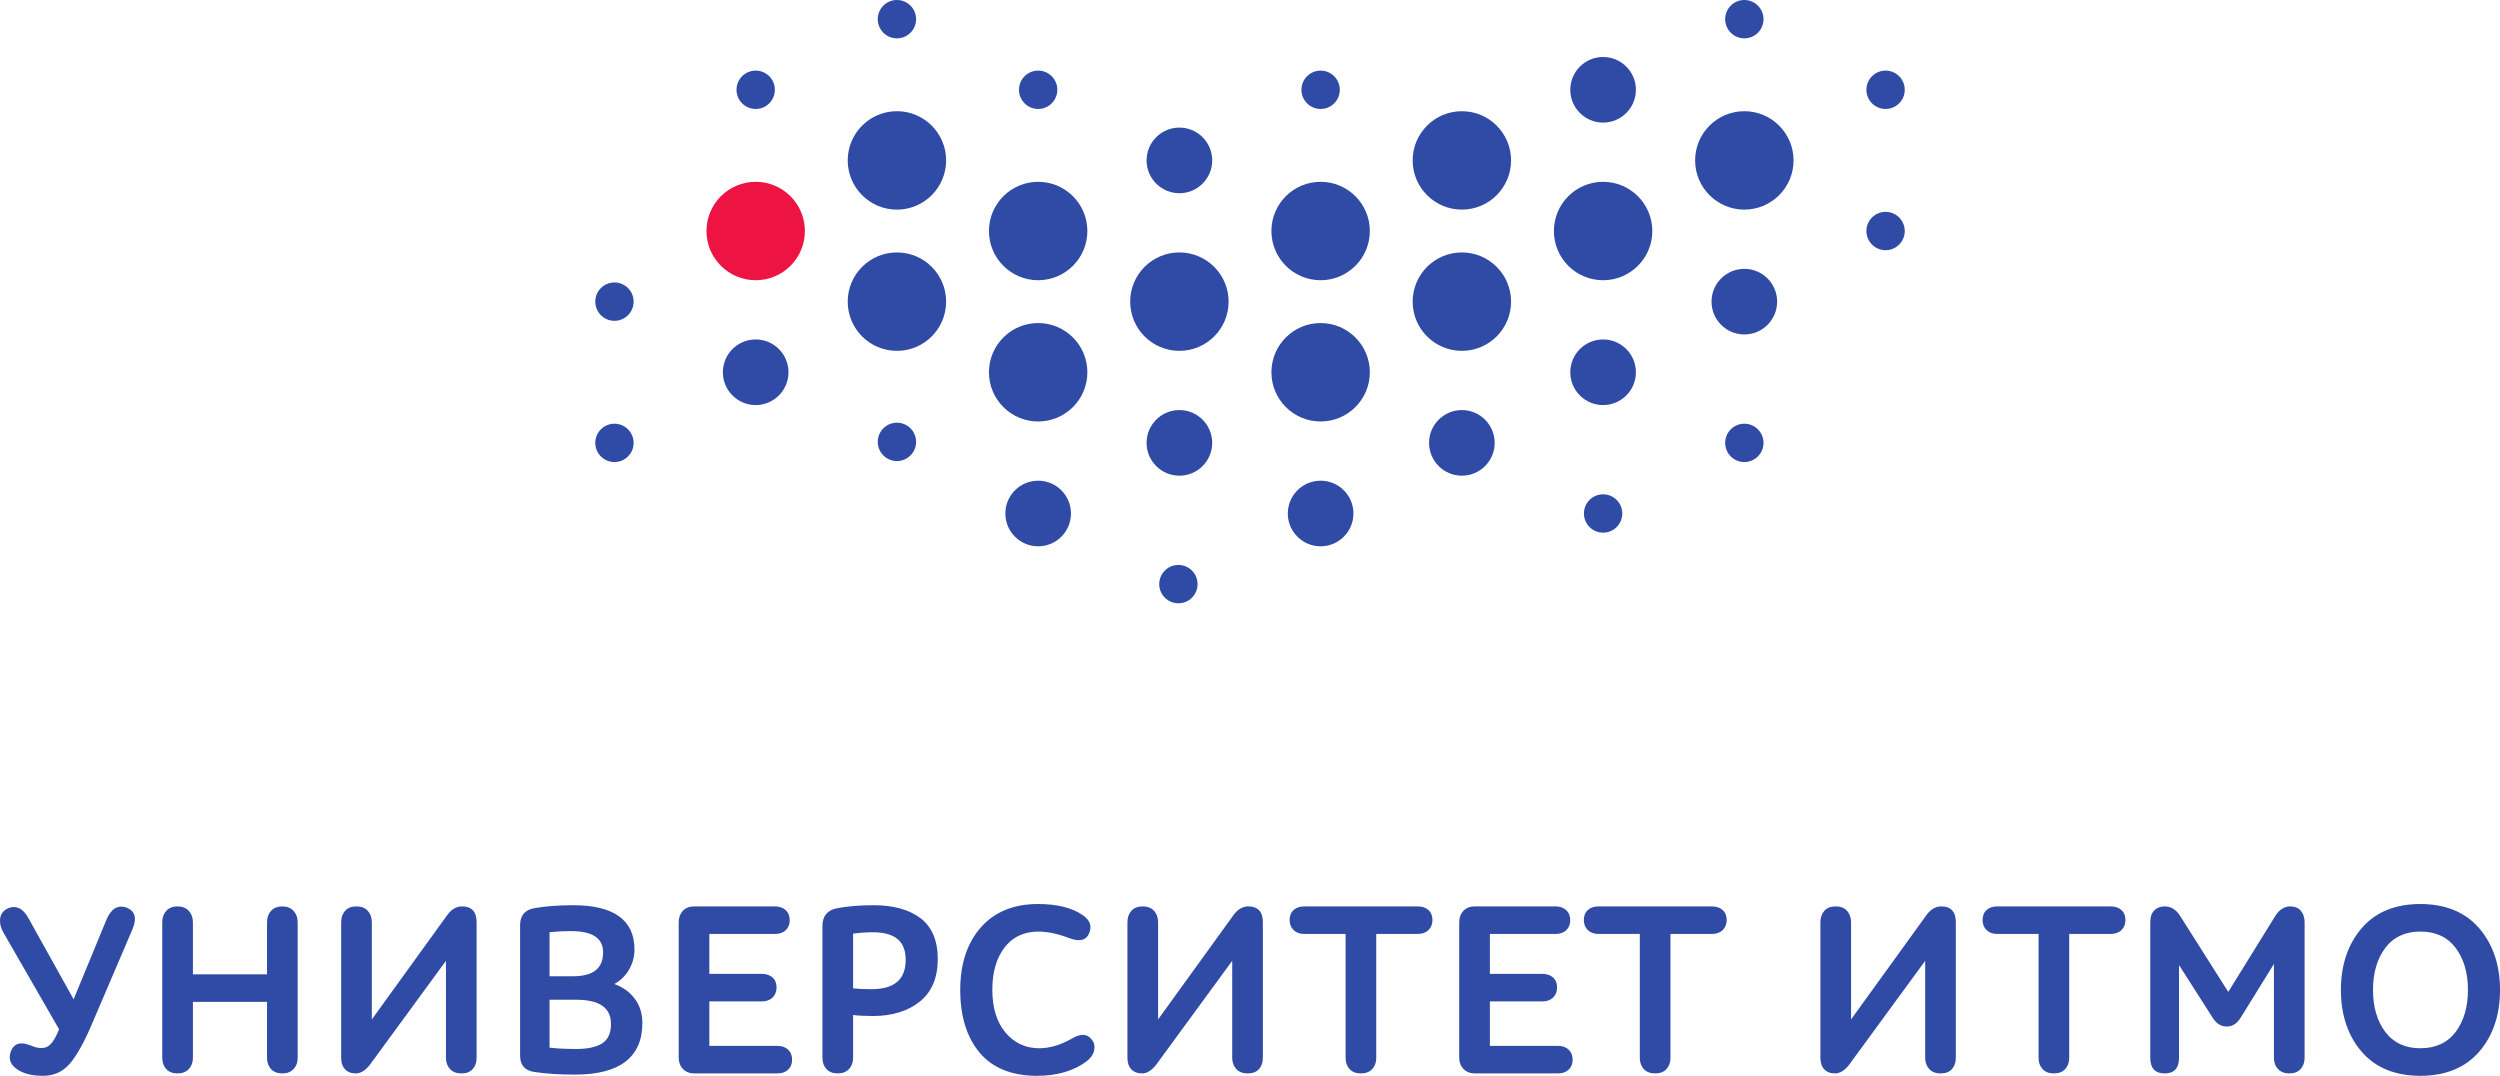
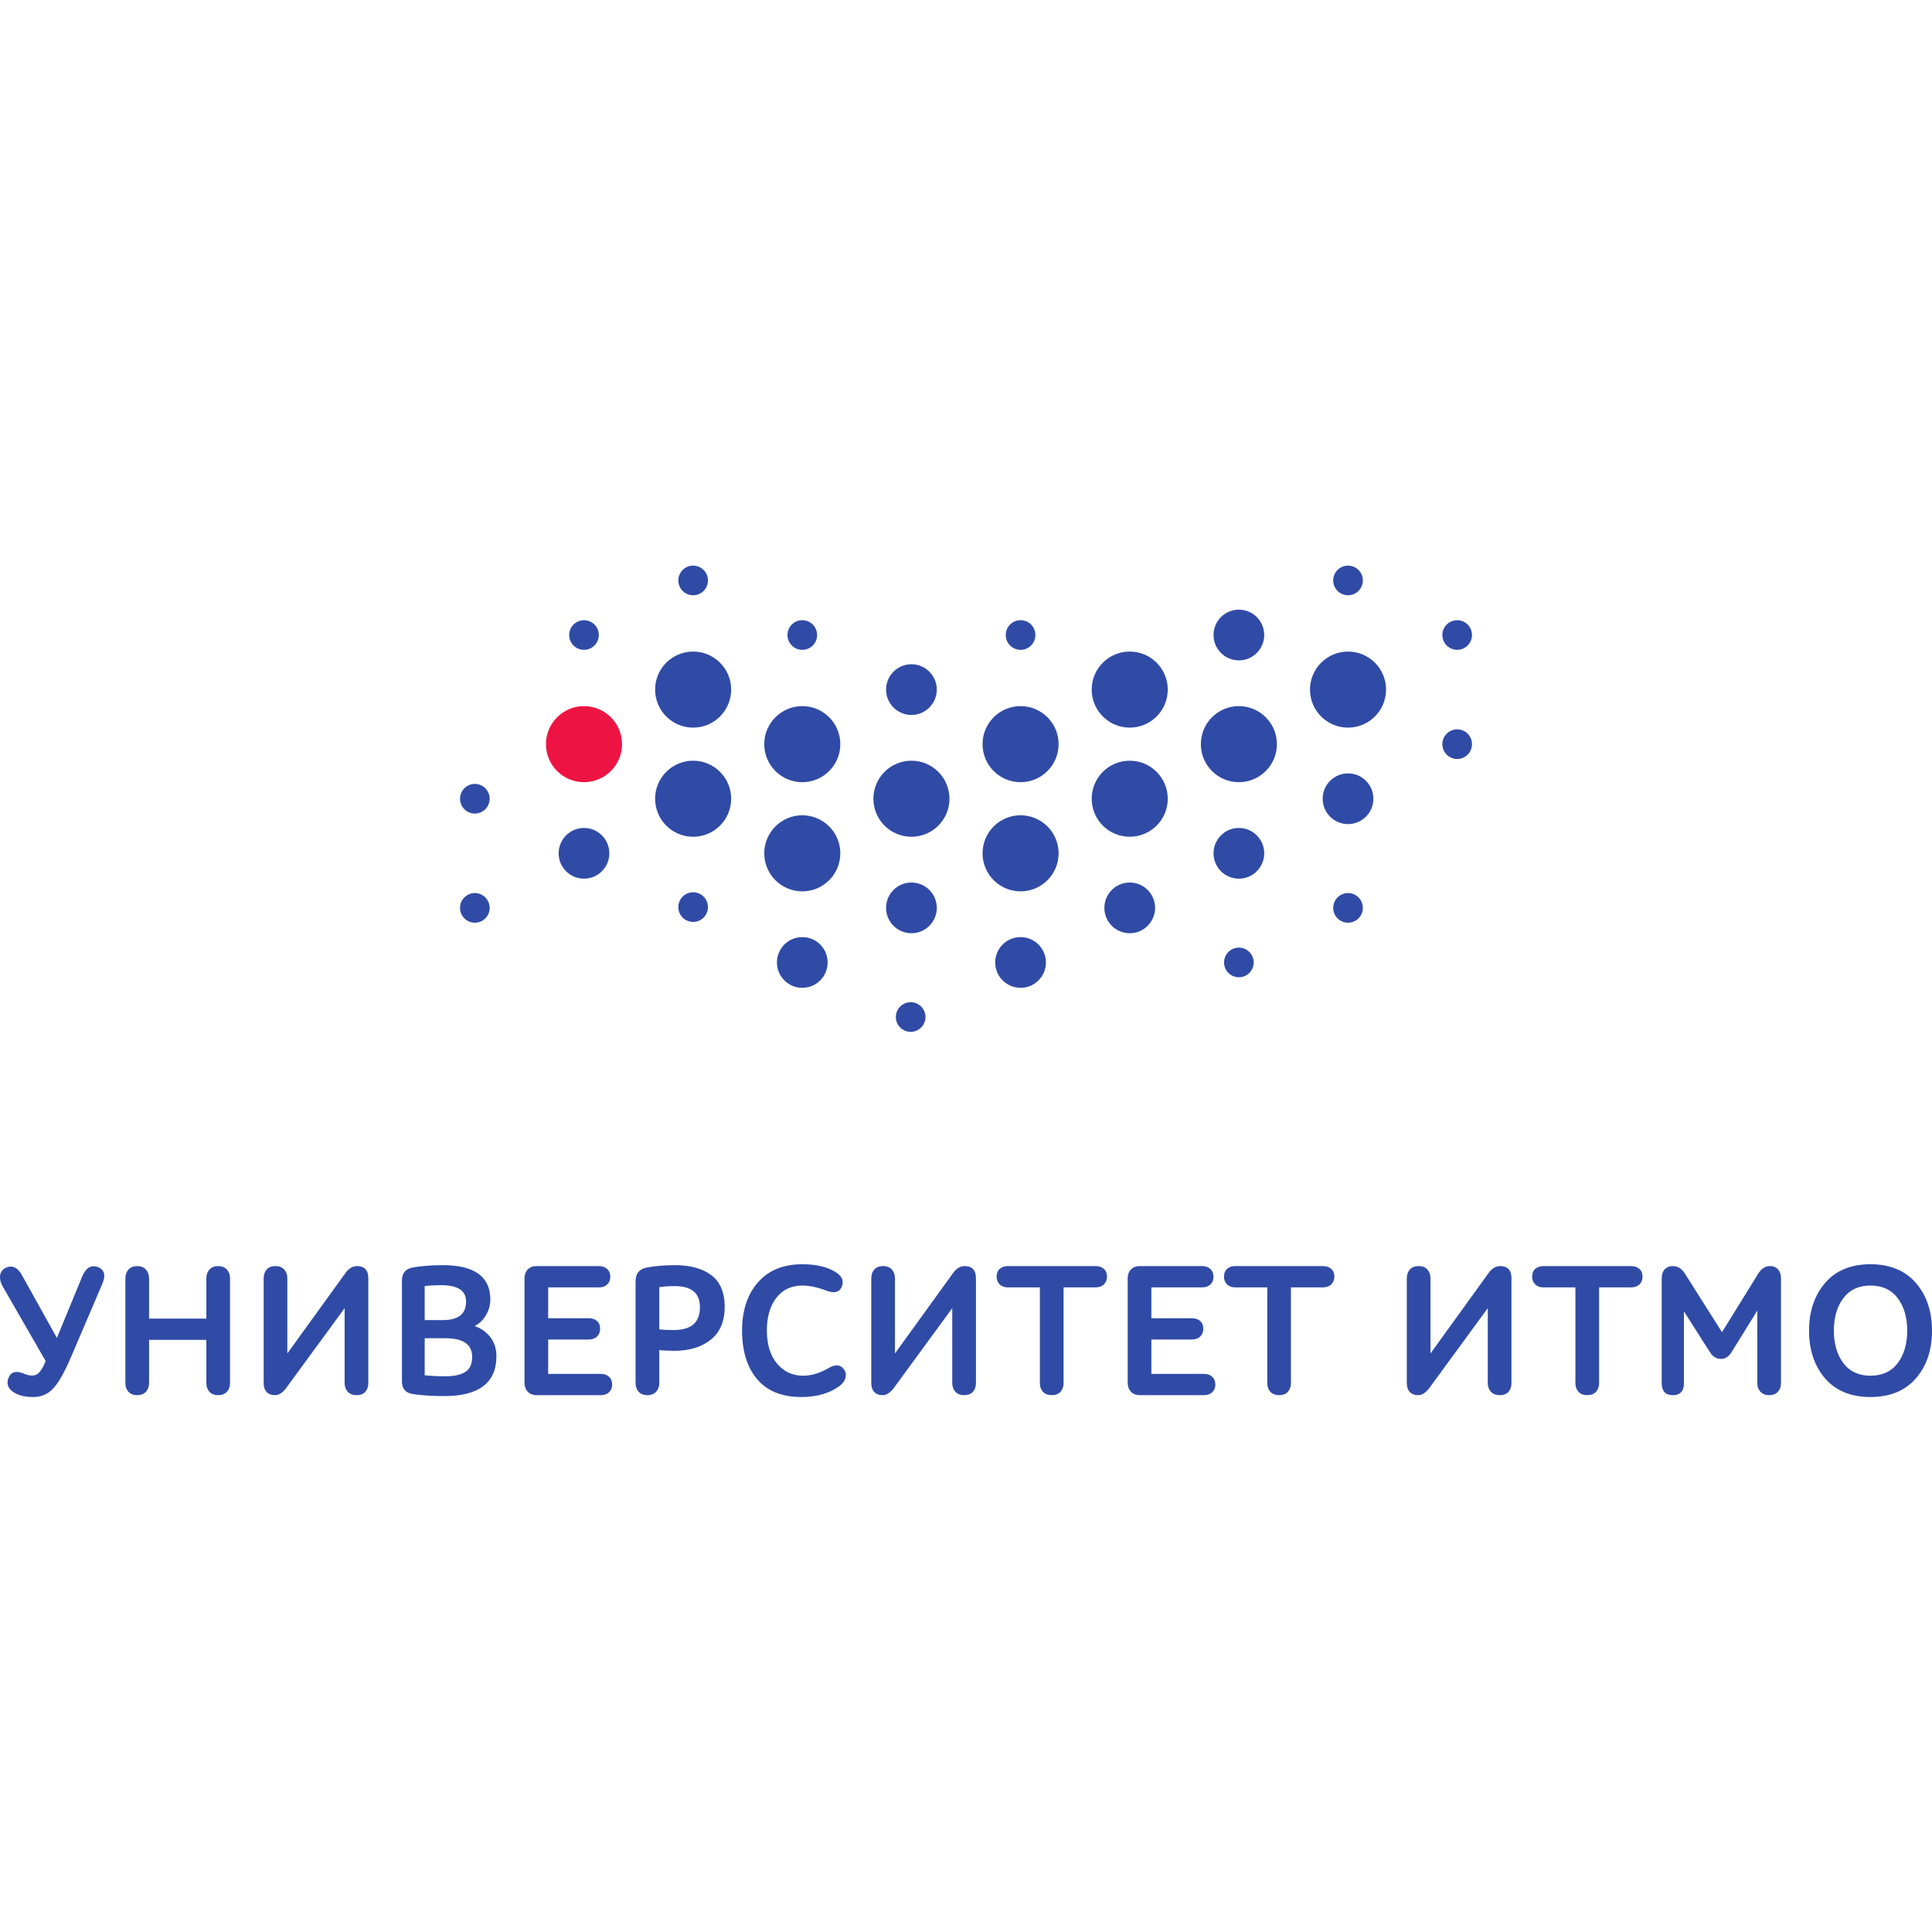
- <svg xmlns="http://www.w3.org/2000/svg" width="63.061mm" height="27.137mm" viewBox="0 0 63.061 27.137" version="1.1" id="svg8">
+ <svg xmlns="http://www.w3.org/2000/svg" width="63.061mm" height="63.061mm" viewBox="0 0 63.061 63.061" version="1.1" id="svg8">
  <defs id="defs2" />
-   <g id="layer1" transform="translate(-77.32633,-138.2889)">
+   <g id="layer1" transform="translate(-77.32633,-102.3642)">
    <g transform="matrix(0.3527778,0,0,-0.3527778,63.50907,197.2165)" id="g823">
      <g transform="scale(0.1)" id="g825">
-         <path id="path829" style="fill:#304ba6;fill-opacity:1;fill-rule:evenodd;stroke:none" d="m 955.457,1404.21 c 0,-12.95 -10.5,-23.45 -23.457,-23.45 -12.957,0 -23.457,10.5 -23.457,23.45 0,12.96 10.5,23.47 23.457,23.47 12.957,0 23.457,-10.51 23.457,-23.47 z M 2147.46,932.469 c -5.82,-7.699 -14.3,-11.606 -25.19,-11.606 -10.77,0 -19.19,3.907 -25.01,11.606 -5.87,7.765 -8.84,17.898 -8.84,30.109 0,12.211 2.97,22.344 8.84,30.113 5.82,7.699 14.24,11.609 25.01,11.609 10.89,0 19.37,-3.91 25.19,-11.609 5.86,-7.769 8.84,-17.894 8.84,-30.113 0,-12.219 -2.98,-22.348 -8.84,-30.109 z m 16.9,74.181 c -9.9,11.51 -24.05,17.35 -42.09,17.35 -18.03,0 -32.16,-5.84 -42,-17.36 -9.82,-11.468 -14.8,-26.3 -14.8,-44.062 0,-17.875 4.98,-32.73 14.8,-44.156 9.84,-11.453 23.97,-17.266 42,-17.266 18.03,0 32.19,5.813 42.09,17.266 9.88,11.426 14.88,26.281 14.88,44.156 0,17.766 -5,32.59 -14.88,44.072 z m -135.13,15.64 c -4.23,0 -7.82,-2.3 -10.68,-6.84 l -33.62,-54.29 -34.29,54.12 c -2.86,4.65 -6.64,7.01 -11.2,7.01 -3.04,0 -5.53,-0.96 -7.42,-2.86 -1.9,-1.89 -2.86,-4.8 -2.86,-8.62 v -96.806 c 0,-7.383 3.46,-11.133 10.28,-11.133 6.82,0 10.28,3.75 10.28,11.129 v 66.371 l 24.02,-37.656 c 2.64,-4.195 6.05,-6.32 10.17,-6.32 4,0 7.37,2.187 10,6.488 l 23.68,38.273 v -67.152 c 0,-3.242 0.98,-5.945 2.92,-8 1.95,-2.082 4.65,-3.133 8.03,-3.133 3.51,0 6.24,1.055 8.13,3.137 1.88,2.062 2.83,4.754 2.83,7.992 l 0.01,96.98 c 0,3.35 -0.89,6.09 -2.65,8.16 -1.78,2.08 -4.35,3.15 -7.63,3.15 z m -128.45,0 h -81.07 c -3.12,0 -5.67,-0.87 -7.57,-2.58 -1.91,-1.72 -2.88,-4.15 -2.88,-7.19 0,-2.92 0.97,-5.34 2.87,-7.17 1.89,-1.83 4.44,-2.76 7.58,-2.76 h 29.58 v -88.586 c 0,-3.242 0.95,-5.938 2.83,-7.996 1.9,-2.082 4.63,-3.137 8.12,-3.137 3.5,0 6.24,1.055 8.13,3.137 1.88,2.062 2.84,4.754 2.84,7.992 v 88.59 h 29.57 c 3.26,0 5.86,0.93 7.76,2.76 1.9,1.84 2.86,4.25 2.86,7.17 0,3.04 -0.97,5.47 -2.88,7.19 -1.89,1.71 -4.5,2.58 -7.74,2.58 z M 1790.13,914.004 v 96.976 c 0,7.5 -3.51,11.31 -10.44,11.31 -3.98,0 -7.51,-2.06 -10.49,-6.11 l -53.98,-74.703 v 69.503 c 0,3.24 -0.95,5.96 -2.83,8.08 -1.89,2.14 -4.63,3.23 -8.13,3.23 -3.62,0 -6.39,-1.09 -8.22,-3.24 -1.82,-2.12 -2.74,-4.84 -2.74,-8.07 v -96.976 c 0,-3.477 0.93,-6.223 2.75,-8.168 1.84,-1.965 4.43,-2.965 7.7,-2.965 3.52,0 6.93,2.109 10.14,6.274 l 54.32,74.218 v -69.359 c 0,-3.133 0.95,-5.789 2.83,-7.906 1.89,-2.141 4.69,-3.227 8.3,-3.227 3.51,0 6.21,1.055 8.06,3.145 1.81,2.058 2.73,4.746 2.73,7.988 z m -163.84,98.516 c 0,3.04 -0.97,5.47 -2.89,7.19 -1.89,1.71 -4.49,2.58 -7.73,2.58 h -81.08 c -3.12,0 -5.67,-0.87 -7.56,-2.58 -1.91,-1.72 -2.89,-4.15 -2.89,-7.19 0,-2.92 0.97,-5.34 2.87,-7.17 1.89,-1.83 4.45,-2.76 7.58,-2.76 h 29.58 v -88.586 c 0,-3.242 0.96,-5.938 2.83,-7.996 1.9,-2.082 4.63,-3.137 8.13,-3.137 3.5,0 6.23,1.055 8.13,3.137 1.88,2.062 2.83,4.754 2.83,7.992 v 88.59 h 29.58 c 3.25,0 5.86,0.93 7.75,2.76 1.9,1.84 2.87,4.25 2.87,7.17 z m -120.6,-89.954 h -48.73 v 31.786 h 37.44 c 3.25,0 5.86,0.933 7.75,2.765 1.9,1.836 2.87,4.25 2.87,7.176 0,3.047 -0.97,5.461 -2.88,7.184 -1.9,1.711 -4.5,2.574 -7.74,2.574 h -37.44 v 28.539 h 47.02 c 3.14,0 5.68,0.89 7.57,2.66 1.91,1.79 2.87,4.17 2.87,7.1 0,3.04 -0.96,5.48 -2.87,7.26 -1.89,1.78 -4.44,2.68 -7.57,2.68 h -57.81 c -3.49,0 -6.26,-1.09 -8.21,-3.22 -1.94,-2.12 -2.92,-4.84 -2.92,-8.09 v -96.804 c 0,-3.25 1.01,-5.977 3.01,-8.09 2.01,-2.129 4.79,-3.215 8.29,-3.215 h 59.35 c 3.13,0 5.68,0.899 7.58,2.672 1.9,1.781 2.87,4.168 2.87,7.094 0,3.039 -0.97,5.476 -2.87,7.265 -1.9,1.77 -4.45,2.664 -7.58,2.664 z m -89.78,89.954 c 0,3.04 -0.97,5.47 -2.88,7.19 -1.9,1.71 -4.5,2.58 -7.74,2.58 h -81.07 c -3.12,0 -5.67,-0.87 -7.57,-2.58 -1.91,-1.72 -2.88,-4.15 -2.88,-7.19 0,-2.92 0.96,-5.34 2.86,-7.17 1.9,-1.83 4.45,-2.76 7.59,-2.76 h 29.58 v -88.586 c 0,-3.242 0.95,-5.938 2.83,-7.996 1.89,-2.082 4.63,-3.137 8.12,-3.137 3.5,0 6.23,1.055 8.13,3.137 1.89,2.062 2.84,4.754 2.84,7.992 v 88.59 h 29.57 c 3.26,0 5.87,0.93 7.76,2.76 1.9,1.84 2.86,4.25 2.86,7.17 z m -131.71,9.77 c -3.98,0 -7.51,-2.06 -10.48,-6.11 l -53.99,-74.703 v 69.503 c 0,3.24 -0.95,5.96 -2.82,8.08 -1.91,2.14 -4.64,3.23 -8.14,3.23 -3.61,0 -6.38,-1.09 -8.23,-3.24 -1.81,-2.11 -2.73,-4.83 -2.73,-8.07 v -96.976 c 0,-3.477 0.92,-6.227 2.76,-8.168 1.83,-1.965 4.43,-2.965 7.69,-2.965 3.53,0 6.92,2.109 10.14,6.274 l 54.33,74.218 v -69.359 c 0,-3.133 0.95,-5.789 2.82,-7.906 1.9,-2.141 4.69,-3.227 8.31,-3.227 3.5,0 6.21,1.055 8.05,3.145 1.82,2.058 2.74,4.746 2.74,7.984 v 96.98 c 0,7.5 -3.52,11.31 -10.45,11.31 z m -125.56,-94.165 c -8.17,-4.824 -16.22,-7.262 -23.93,-7.262 -9.66,0 -17.74,3.739 -24.01,11.125 -6.31,7.422 -9.5,17.766 -9.5,30.762 0,12.547 2.98,22.734 8.84,30.27 9.51,12.24 25.19,14.64 46.32,6.535 7.11,-2.653 11.79,-1.559 13.87,3.095 2.45,5.24 0.99,9.73 -4.33,13.35 -7.61,5.31 -18.39,8 -32.04,8 -17.35,0 -31.11,-5.64 -40.9,-16.75 -9.75,-11.078 -14.71,-26.105 -14.71,-44.672 0,-18.785 4.67,-33.863 13.85,-44.832 9.22,-11.008 23.04,-16.59 41.08,-16.59 14.22,0 26.1,3.449 35.31,10.239 2.97,2.261 4.81,4.871 5.47,7.757 0.67,2.938 0.2,5.489 -1.39,7.563 -3.03,4.387 -7.76,4.914 -13.93,1.41 z m -156.98,74.715 c 4.75,0.62 9.53,0.95 14.18,0.95 15.76,0 23.41,-6.435 23.41,-19.661 0,-14.145 -8.05,-21.024 -24.61,-21.024 -5.42,0.004 -9.78,0.204 -12.98,0.598 z m 60.54,-18.195 c 0,13.164 -4.15,22.995 -12.33,29.205 -8.12,6.17 -19.4,9.29 -33.52,9.29 -10.04,0 -18.944,-0.75 -26.471,-2.24 -6.734,-1.32 -10.145,-5.58 -10.145,-12.65 l 0.004,-94.246 c 0,-3.242 0.95,-5.938 2.828,-7.996 1.903,-2.082 4.633,-3.137 8.125,-3.137 3.383,0 6.086,1.051 8.039,3.133 1.94,2.055 2.93,4.75 2.93,7.996 v 30.66 c 3.41,-0.492 8.17,-0.746 14.18,-0.746 13.67,0.004 24.92,3.453 33.45,10.25 8.57,6.836 12.91,17.09 12.91,30.481 z M 955.176,905.543 c 1.902,1.781 2.871,4.168 2.871,7.094 0,3.039 -0.969,5.476 -2.875,7.265 -1.891,1.77 -4.438,2.664 -7.57,2.664 h -48.735 v 31.786 h 37.442 c 3.257,0 5.863,0.933 7.757,2.765 1.899,1.836 2.86,4.25 2.86,7.176 0,3.047 -0.965,5.461 -2.879,7.184 -1.891,1.711 -4.492,2.574 -7.738,2.574 h -37.442 v 28.539 h 47.024 c 3.129,0 5.683,0.89 7.57,2.66 1.906,1.79 2.875,4.17 2.875,7.1 0,3.04 -0.969,5.48 -2.875,7.26 -1.887,1.78 -4.441,2.68 -7.574,2.68 h -57.813 c -3.492,0 -6.254,-1.09 -8.211,-3.22 -1.933,-2.12 -2.914,-4.84 -2.914,-8.09 v -96.804 c 0,-3.25 1.008,-5.977 3.012,-8.09 2.008,-2.129 4.797,-3.215 8.289,-3.215 h 59.352 c 3.132,0 5.679,0.899 7.574,2.672 z m -132.738,18.961 c -4.133,-2.754 -10.422,-4.156 -18.68,-4.156 -7.406,0 -13.844,0.32 -19.145,0.945 v 34.258 h 18.977 c 16.793,0 24.949,-5.699 24.949,-17.43 0.004,-6.332 -2.047,-10.918 -6.101,-13.617 z m -21.079,47.836 h -16.746 v 31.52 c 5.2,0.52 10.258,0.78 15.035,0.78 15.645,0 23.247,-4.976 23.247,-15.21 0.003,-11.496 -7.04,-17.09 -21.536,-17.09 z m 29.547,-5.531 c 4.18,2.218 7.586,5.441 10.133,9.601 2.852,4.656 4.297,9.727 4.297,15.07 0,21.01 -14.742,31.66 -43.801,31.66 -10.25,0 -19.551,-0.69 -27.66,-2.07 -6.852,-1.19 -10.324,-5.28 -10.324,-12.14 v -93.387 c 0,-6.758 3.426,-10.676 10.168,-11.637 8.086,-1.25 17.902,-1.883 29.179,-1.883 31.907,0 48.082,12.434 48.082,36.954 0,6.855 -1.953,12.836 -5.796,17.785 -3.512,4.535 -8.313,7.902 -14.278,10.047 z m -184.84,-63.938 c 3.52,0 6.926,2.109 10.141,6.274 l 54.324,74.218 v -69.359 c 0,-3.133 0.946,-5.789 2.824,-7.906 1.891,-2.141 4.692,-3.227 8.305,-3.227 3.504,0 6.211,1.055 8.051,3.145 1.82,2.058 2.738,4.746 2.738,7.984 v 96.98 c 0,7.5 -3.515,11.31 -10.445,11.31 -3.981,0 -7.508,-2.06 -10.488,-6.11 l -53.981,-74.703 v 69.503 c 0,3.24 -0.945,5.96 -2.824,8.08 -1.898,2.14 -4.633,3.23 -8.137,3.23 -3.617,0 -6.383,-1.09 -8.226,-3.24 -1.809,-2.11 -2.735,-4.83 -2.735,-8.07 v -96.976 c 0,-3.477 0.93,-6.227 2.754,-8.168 1.844,-1.965 4.434,-2.965 7.699,-2.965 z m -127.421,0 c 3.375,0 6.082,1.051 8.031,3.133 1.937,2.055 2.929,4.75 2.929,7.996 v 40.012 h 52.993 v -40.008 c 0,-3.242 0.953,-5.938 2.832,-7.996 1.894,-2.082 4.633,-3.137 8.125,-3.137 3.386,0 6.086,1.051 8.039,3.133 1.941,2.055 2.922,4.75 2.922,7.996 v 96.98 c 0,3.24 -0.981,5.96 -2.914,8.09 -1.957,2.13 -4.664,3.22 -8.047,3.22 -3.496,0 -6.231,-1.09 -8.133,-3.23 -1.871,-2.11 -2.824,-4.84 -2.824,-8.08 v -37.265 h -52.993 v 37.265 c 0,3.25 -0.984,5.97 -2.925,8.09 -1.953,2.13 -4.653,3.22 -8.035,3.22 -3.497,0 -6.235,-1.09 -8.141,-3.23 -1.875,-2.12 -2.824,-4.84 -2.824,-8.08 v -96.976 c 0,-3.242 0.949,-5.938 2.84,-7.996 1.89,-2.082 4.625,-3.137 8.125,-3.137 z M 486.449,1006.1 c 1.828,4.4 2.176,8 1.031,10.69 -0.882,2.05 -2.632,3.6 -5.199,4.6 -6.269,2.29 -11.246,-0.7 -14.57,-8.78 l -23.398,-56.755 -32.282,57.965 c -1.906,3.59 -4.203,6.02 -6.828,7.22 -2.668,1.21 -5.613,1.03 -8.75,-0.6 -2.918,-1.63 -4.512,-4.14 -4.746,-7.46 -0.23,-3.23 0.625,-6.46 2.523,-9.59 l 39.665,-68.921 c -1.75,-4.535 -3.625,-7.953 -5.567,-10.168 -1.933,-2.199 -4.168,-3.27 -6.832,-3.27 -1.203,0 -2.332,0.11 -3.363,0.328 -1.043,0.215 -2.266,0.61 -3.645,1.161 -1.472,0.593 -2.492,0.941 -3.035,1.046 -5.969,1.946 -10.039,0.262 -11.996,-4.863 -2.184,-5.832 -0.059,-10.551 6.305,-14.031 4.187,-2.328 9.832,-3.516 16.754,-3.516 7.711,0 14.132,2.938 19.093,8.711 4.871,5.684 10.063,14.922 15.418,27.465 z m 1267.161,600.09 c 0,-7.57 -6.14,-13.72 -13.71,-13.72 -7.58,0 -13.71,6.15 -13.71,13.72 0,7.58 6.13,13.71 13.71,13.71 7.57,0.01 13.71,-6.13 13.71,-13.71 z m -100.98,50.49 c 0,-7.57 -6.14,-13.71 -13.71,-13.71 -7.59,0 -13.72,6.14 -13.72,13.71 0,7.57 6.13,13.71 13.72,13.71 7.57,0 13.71,-6.14 13.71,-13.71 z m -302.97,-50.49 c 0,-7.57 -6.14,-13.72 -13.71,-13.72 -7.58,0 -13.72,6.15 -13.72,13.72 0,7.58 6.14,13.71 13.72,13.71 7.57,0.01 13.71,-6.13 13.71,-13.71 z m 312.7,-151.48 c 0,-12.96 -10.49,-23.46 -23.45,-23.46 -12.95,0 -23.46,10.5 -23.46,23.46 0.01,12.95 10.51,23.45 23.46,23.45 12.96,0 23.45,-10.5 23.45,-23.45 z m -9.73,-100.98 c 0,-7.58 -6.14,-13.72 -13.72,-13.72 -7.58,0 -13.71,6.14 -13.71,13.71 0,7.57 6.13,13.71 13.71,13.71 7.58,0 13.72,-6.14 13.72,-13.7 z m -79.52,151.47 c 0,-19.43 -15.76,-35.18 -35.19,-35.18 -19.43,0 -35.18,15.75 -35.18,35.18 0,19.43 15.75,35.19 35.18,35.19 19.44,0 35.19,-15.76 35.19,-35.19 z m 100.99,50.49 c 0,-19.42 -15.76,-35.18 -35.19,-35.18 -19.43,0 -35.19,15.76 -35.19,35.18 0,19.43 15.75,35.19 35.19,35.19 19.43,0 35.19,-15.76 35.19,-35.19 z m -122.46,-252.46 c 0,-7.58 -6.14,-13.71 -13.72,-13.71 -7.56,0 -13.71,6.13 -13.71,13.71 0,7.57 6.15,13.72 13.71,13.72 7.59,0 13.72,-6.15 13.72,-13.72 z m 201.97,201.97 c 0,-7.57 -6.14,-13.71 -13.71,-13.71 -7.57,0 -13.71,6.14 -13.71,13.71 0,7.57 6.14,13.71 13.71,13.71 7.57,0 13.71,-6.14 13.71,-13.71 z m -605.92,100.99 c 0,-7.57 -6.14,-13.72 -13.72,-13.72 -7.57,0 -13.7,6.15 -13.7,13.72 0,7.58 6.13,13.71 13.7,13.71 7.58,0.01 13.71,-6.13 13.72,-13.71 z m -201.975,0 c 0,-7.57 -6.133,-13.72 -13.715,-13.72 -7.574,0 -13.711,6.15 -13.711,13.72 0,7.58 6.137,13.71 13.711,13.71 7.582,0.01 13.715,-6.13 13.715,-13.71 z m 302.245,-353.46 c 0,-7.57 -6.14,-13.71 -13.71,-13.71 -7.57,0 -13.71,6.14 -13.71,13.71 0,7.57 6.14,13.72 13.71,13.72 7.57,0 13.71,-6.15 13.71,-13.72 z m -201.26,403.95 c 0,-7.57 -6.14,-13.71 -13.71,-13.71 -7.57,0 -13.71,6.14 -13.71,13.71 0,7.57 6.13,13.71 13.71,13.71 7.58,0 13.71,-6.14 13.71,-13.71 z m 0,-302.25 c 0,-7.57 -6.14,-13.71 -13.71,-13.71 -7.57,0 -13.71,6.14 -13.71,13.71 0,7.58 6.13,13.72 13.71,13.72 7.58,0 13.71,-6.14 13.71,-13.72 z m -201.973,100.28 c 0,-7.57 -6.149,-13.72 -13.715,-13.72 -7.571,0 -13.707,6.15 -13.707,13.72 0,7.58 6.136,13.71 13.707,13.71 7.566,0.01 13.715,-6.13 13.715,-13.71 z m 0,-100.98 c 0,-7.58 -6.149,-13.72 -13.715,-13.72 -7.571,0 -13.707,6.14 -13.707,13.71 0,7.57 6.136,13.71 13.707,13.71 7.566,0 13.715,-6.14 13.715,-13.7 z m 223.443,100.98 c 0,-19.44 -15.75,-35.19 -35.18,-35.19 -19.43,0 -35.185,15.75 -35.185,35.19 0,19.43 15.755,35.19 35.185,35.19 19.43,0 35.18,-15.76 35.18,-35.19 z m 89.26,-151.48 c 0,-12.96 -10.49,-23.46 -23.45,-23.46 -12.96,0 -23.46,10.5 -23.46,23.46 0,12.95 10.5,23.45 23.46,23.45 12.96,0.01 23.45,-10.5 23.45,-23.45 z m 100.99,252.46 c 0,-12.95 -10.5,-23.45 -23.45,-23.45 -12.96,0 -23.47,10.5 -23.47,23.45 0,12.96 10.51,23.46 23.47,23.46 12.95,0.01 23.45,-10.51 23.45,-23.46 z m 302.96,-151.48 c 0,-12.95 -10.51,-23.45 -23.46,-23.45 -12.95,0 -23.46,10.5 -23.46,23.45 0,12.96 10.51,23.46 23.46,23.46 12.95,0 23.46,-10.5 23.46,-23.46 z m 0,201.98 c 0,-12.96 -10.51,-23.46 -23.46,-23.46 -12.96,0 -23.46,10.5 -23.46,23.46 0,12.95 10.5,23.45 23.46,23.45 12.95,0 23.46,-10.5 23.46,-23.45 z m -89.26,-50.5 c 0,-19.42 -15.75,-35.18 -35.19,-35.18 -19.41,0 -35.18,15.76 -35.18,35.18 0,19.44 15.77,35.19 35.18,35.19 19.44,0 35.19,-15.75 35.19,-35.19 z m -213.7,-201.96 c 0,-12.96 -10.5,-23.47 -23.45,-23.47 -12.96,0 -23.47,10.51 -23.47,23.46 0,12.96 10.51,23.46 23.47,23.46 12.95,0 23.45,-10.5 23.45,-23.45 z m 112.71,151.47 c 0,-19.43 -15.76,-35.18 -35.2,-35.18 -19.42,0 -35.17,15.75 -35.17,35.18 0,19.44 15.75,35.19 35.17,35.19 19.44,0 35.2,-15.75 35.2,-35.19 z m 100.99,-50.49 c 0,-19.44 -15.76,-35.18 -35.18,-35.18 -19.43,0 -35.19,15.74 -35.19,35.18 0,19.43 15.76,35.18 35.19,35.18 19.42,0 35.18,-15.75 35.18,-35.18 z m -11.72,-100.98 c 0,-12.96 -10.51,-23.47 -23.46,-23.47 -12.96,0 -23.46,10.51 -23.46,23.46 0,12.96 10.5,23.46 23.46,23.46 12.95,0 23.46,-10.5 23.46,-23.45 z m -100.99,-50.5 c 0,-12.96 -10.51,-23.46 -23.46,-23.46 -12.95,0 -23.47,10.5 -23.47,23.46 0,12.95 10.52,23.45 23.47,23.45 12.95,0.01 23.46,-10.5 23.46,-23.45 z m 11.72,100.98 c 0,-19.43 -15.76,-35.19 -35.2,-35.19 -19.42,0 -35.17,15.76 -35.17,35.19 0,19.43 15.75,35.19 35.17,35.19 19.44,0 35.2,-15.76 35.2,-35.19 z m -201.97,0 c 0,-19.43 -15.75,-35.19 -35.18,-35.19 -19.43,0 -35.19,15.76 -35.19,35.19 0,19.43 15.76,35.19 35.19,35.19 19.43,0 35.18,-15.76 35.18,-35.19 z m 100.99,50.5 c 0,-19.44 -15.76,-35.19 -35.18,-35.19 -19.43,0 -35.19,15.75 -35.19,35.19 0,19.43 15.76,35.19 35.19,35.19 19.43,0 35.17,-15.76 35.18,-35.19 z m -100.99,50.49 c 0,-19.43 -15.75,-35.18 -35.18,-35.18 -19.43,0 -35.19,15.75 -35.19,35.18 0,19.43 15.76,35.19 35.19,35.19 19.43,0 35.18,-15.76 35.18,-35.19 z m -100.99,50.49 c 0,-19.42 -15.76,-35.19 -35.18,-35.19 -19.43,0 -35.185,15.77 -35.185,35.19 0,19.44 15.755,35.19 35.185,35.19 19.42,0 35.18,-15.75 35.18,-35.19" />
-         <path id="path831" style="fill:#ed1443;fill-opacity:1;fill-rule:evenodd;stroke:none" d="m 967.188,1505.2 c 0,-19.43 -15.75,-35.18 -35.188,-35.18 -19.426,0 -35.184,15.75 -35.184,35.18 0,19.43 15.758,35.19 35.184,35.19 19.438,0 35.188,-15.76 35.188,-35.19" />
+         <path id="path829" style="fill:#304ba6;fill-opacity:1;fill-rule:evenodd;stroke:none" d="m 955.457,1899.21 c 0,-12.95 -10.5,-23.45 -23.457,-23.45 -12.957,0 -23.457,10.5 -23.457,23.45 0,12.96 10.5,23.47 23.457,23.47 12.957,0 23.457,-10.51 23.457,-23.47 z M 2147.46,1427.469 c -5.82,-7.699 -14.3,-11.606 -25.19,-11.606 -10.77,0 -19.19,3.907 -25.01,11.606 -5.87,7.765 -8.84,17.898 -8.84,30.109 0,12.211 2.97,22.344 8.84,30.113 5.82,7.699 14.24,11.609 25.01,11.609 10.89,0 19.37,-3.91 25.19,-11.609 5.86,-7.769 8.84,-17.894 8.84,-30.113 0,-12.219 -2.98,-22.348 -8.84,-30.109 z m 16.9,74.181 c -9.9,11.51 -24.05,17.35 -42.09,17.35 -18.03,0 -32.16,-5.84 -42,-17.36 -9.82,-11.468 -14.8,-26.3 -14.8,-44.062 0,-17.875 4.98,-32.73 14.8,-44.156 9.84,-11.453 23.97,-17.266 42,-17.266 18.03,0 32.19,5.813 42.09,17.266 9.88,11.426 14.88,26.281 14.88,44.156 0,17.766 -5,32.59 -14.88,44.072 z m -135.13,15.64 c -4.23,0 -7.82,-2.3 -10.68,-6.84 l -33.62,-54.29 -34.29,54.12 c -2.86,4.65 -6.64,7.01 -11.2,7.01 -3.04,0 -5.53,-0.96 -7.42,-2.86 -1.9,-1.89 -2.86,-4.8 -2.86,-8.62 v -96.806 c 0,-7.383 3.46,-11.133 10.28,-11.133 6.82,0 10.28,3.75 10.28,11.129 v 66.371 l 24.02,-37.656 c 2.64,-4.195 6.05,-6.32 10.17,-6.32 4,0 7.37,2.187 10,6.488 l 23.68,38.273 v -67.152 c 0,-3.242 0.98,-5.945 2.92,-8 1.95,-2.082 4.65,-3.133 8.03,-3.133 3.51,0 6.24,1.055 8.13,3.137 1.88,2.062 2.83,4.754 2.83,7.992 l 0.01,96.98 c 0,3.35 -0.89,6.09 -2.65,8.16 -1.78,2.08 -4.35,3.15 -7.63,3.15 z m -128.45,0 h -81.07 c -3.12,0 -5.67,-0.87 -7.57,-2.58 -1.91,-1.72 -2.88,-4.15 -2.88,-7.19 0,-2.92 0.97,-5.34 2.87,-7.17 1.89,-1.83 4.44,-2.76 7.58,-2.76 h 29.58 v -88.586 c 0,-3.242 0.95,-5.938 2.83,-7.996 1.9,-2.082 4.63,-3.137 8.12,-3.137 3.5,0 6.24,1.055 8.13,3.137 1.88,2.062 2.84,4.754 2.84,7.992 v 88.59 h 29.57 c 3.26,0 5.86,0.93 7.76,2.76 1.9,1.84 2.86,4.25 2.86,7.17 0,3.04 -0.97,5.47 -2.88,7.19 -1.89,1.71 -4.5,2.58 -7.74,2.58 z m -110.65,-108.286 v 96.976 c 0,7.5 -3.51,11.31 -10.44,11.31 -3.98,0 -7.51,-2.06 -10.49,-6.11 l -53.98,-74.703 v 69.503 c 0,3.24 -0.95,5.96 -2.83,8.08 -1.89,2.14 -4.63,3.23 -8.13,3.23 -3.62,0 -6.39,-1.09 -8.22,-3.24 -1.82,-2.12 -2.74,-4.84 -2.74,-8.07 v -96.976 c 0,-3.477 0.93,-6.223 2.75,-8.168 1.84,-1.965 4.43,-2.965 7.7,-2.965 3.52,0 6.93,2.109 10.14,6.274 l 54.32,74.218 v -69.359 c 0,-3.133 0.95,-5.789 2.83,-7.906 1.89,-2.141 4.69,-3.227 8.3,-3.227 3.51,0 6.21,1.055 8.06,3.145 1.81,2.058 2.73,4.746 2.73,7.988 z m -163.84,98.516 c 0,3.04 -0.97,5.47 -2.89,7.19 -1.89,1.71 -4.49,2.58 -7.73,2.58 h -81.08 c -3.12,0 -5.67,-0.87 -7.56,-2.58 -1.91,-1.72 -2.89,-4.15 -2.89,-7.19 0,-2.92 0.97,-5.34 2.87,-7.17 1.89,-1.83 4.45,-2.76 7.58,-2.76 h 29.58 v -88.586 c 0,-3.242 0.96,-5.938 2.83,-7.996 1.9,-2.082 4.63,-3.137 8.13,-3.137 3.5,0 6.23,1.055 8.13,3.137 1.88,2.062 2.83,4.754 2.83,7.992 v 88.59 h 29.58 c 3.25,0 5.86,0.93 7.75,2.76 1.9,1.84 2.87,4.25 2.87,7.17 z m -120.6,-89.954 h -48.73 v 31.786 h 37.44 c 3.25,0 5.86,0.933 7.75,2.765 1.9,1.836 2.87,4.25 2.87,7.176 0,3.047 -0.97,5.461 -2.88,7.184 -1.9,1.711 -4.5,2.574 -7.74,2.574 h -37.44 v 28.539 h 47.02 c 3.14,0 5.68,0.89 7.57,2.66 1.91,1.79 2.87,4.17 2.87,7.1 0,3.04 -0.96,5.48 -2.87,7.26 -1.89,1.78 -4.44,2.68 -7.57,2.68 h -57.81 c -3.49,0 -6.26,-1.09 -8.21,-3.22 -1.94,-2.12 -2.92,-4.84 -2.92,-8.09 v -96.804 c 0,-3.25 1.01,-5.977 3.01,-8.09 2.01,-2.129 4.79,-3.215 8.29,-3.215 h 59.35 c 3.13,0 5.68,0.899 7.58,2.672 1.9,1.781 2.87,4.168 2.87,7.094 0,3.039 -0.97,5.476 -2.87,7.265 -1.9,1.77 -4.45,2.664 -7.58,2.664 z m -89.78,89.954 c 0,3.04 -0.97,5.47 -2.88,7.19 -1.9,1.71 -4.5,2.58 -7.74,2.58 h -81.07 c -3.12,0 -5.67,-0.87 -7.57,-2.58 -1.91,-1.72 -2.88,-4.15 -2.88,-7.19 0,-2.92 0.96,-5.34 2.86,-7.17 1.9,-1.83 4.45,-2.76 7.59,-2.76 h 29.58 v -88.586 c 0,-3.242 0.95,-5.938 2.83,-7.996 1.89,-2.082 4.63,-3.137 8.12,-3.137 3.5,0 6.23,1.055 8.13,3.137 1.89,2.062 2.84,4.754 2.84,7.992 v 88.59 h 29.57 c 3.26,0 5.87,0.93 7.76,2.76 1.9,1.84 2.86,4.25 2.86,7.17 z m -131.71,9.77 c -3.98,0 -7.51,-2.06 -10.48,-6.11 l -53.99,-74.703 v 69.503 c 0,3.24 -0.95,5.96 -2.82,8.08 -1.91,2.14 -4.64,3.23 -8.14,3.23 -3.61,0 -6.38,-1.09 -8.23,-3.24 -1.81,-2.11 -2.73,-4.83 -2.73,-8.07 v -96.976 c 0,-3.477 0.92,-6.227 2.76,-8.168 1.83,-1.965 4.43,-2.965 7.69,-2.965 3.53,0 6.92,2.109 10.14,6.274 l 54.33,74.218 v -69.359 c 0,-3.133 0.95,-5.789 2.82,-7.906 1.9,-2.141 4.69,-3.227 8.31,-3.227 3.5,0 6.21,1.055 8.05,3.145 1.82,2.058 2.74,4.746 2.74,7.984 v 96.98 c 0,7.5 -3.52,11.31 -10.45,11.31 z m -125.56,-94.165 c -8.17,-4.824 -16.22,-7.262 -23.93,-7.262 -9.66,0 -17.74,3.739 -24.01,11.125 -6.31,7.422 -9.5,17.766 -9.5,30.762 0,12.547 2.98,22.734 8.84,30.27 9.51,12.24 25.19,14.64 46.32,6.535 7.11,-2.653 11.79,-1.559 13.87,3.095 2.45,5.24 0.99,9.73 -4.33,13.35 -7.61,5.31 -18.39,8 -32.04,8 -17.35,0 -31.11,-5.64 -40.9,-16.75 -9.75,-11.078 -14.71,-26.105 -14.71,-44.672 0,-18.785 4.67,-33.863 13.85,-44.832 9.22,-11.008 23.04,-16.59 41.08,-16.59 14.22,0 26.1,3.449 35.31,10.239 2.97,2.261 4.81,4.871 5.47,7.757 0.67,2.938 0.2,5.489 -1.39,7.563 -3.03,4.387 -7.76,4.914 -13.93,1.41 z m -156.98,74.715 c 4.75,0.62 9.53,0.95 14.18,0.95 15.76,0 23.41,-6.435 23.41,-19.661 0,-14.145 -8.05,-21.024 -24.61,-21.024 -5.42,0 -9.78,0.204 -12.98,0.598 z m 60.54,-18.195 c 0,13.164 -4.15,22.995 -12.33,29.205 -8.12,6.17 -19.4,9.29 -33.52,9.29 -10.04,0 -18.944,-0.75 -26.471,-2.24 -6.734,-1.32 -10.145,-5.58 -10.145,-12.65 l 0.004,-94.246 c 0,-3.242 0.95,-5.938 2.828,-7.996 1.903,-2.082 4.633,-3.137 8.125,-3.137 3.383,0 6.086,1.051 8.039,3.133 1.94,2.055 2.93,4.75 2.93,7.996 v 30.66 c 3.41,-0.492 8.17,-0.746 14.18,-0.746 13.67,0 24.92,3.453 33.45,10.25 8.57,6.836 12.91,17.09 12.91,30.481 z m -107.024,-79.102 c 1.902,1.781 2.871,4.168 2.871,7.094 0,3.039 -0.969,5.476 -2.875,7.265 -1.891,1.77 -4.438,2.664 -7.57,2.664 h -48.735 v 31.786 h 37.442 c 3.257,0 5.863,0.933 7.757,2.765 1.899,1.836 2.86,4.25 2.86,7.176 0,3.047 -0.965,5.461 -2.879,7.184 -1.891,1.711 -4.492,2.574 -7.738,2.574 h -37.442 v 28.539 h 47.024 c 3.129,0 5.683,0.89 7.57,2.66 1.906,1.79 2.875,4.17 2.875,7.1 0,3.04 -0.969,5.48 -2.875,7.26 -1.887,1.78 -4.441,2.68 -7.574,2.68 h -57.813 c -3.492,0 -6.254,-1.09 -8.211,-3.22 -1.933,-2.12 -2.914,-4.84 -2.914,-8.09 v -96.804 c 0,-3.25 1.008,-5.977 3.012,-8.09 2.008,-2.129 4.797,-3.215 8.289,-3.215 h 59.352 c 3.132,0 5.679,0.899 7.574,2.672 z m -132.738,18.961 c -4.133,-2.754 -10.422,-4.156 -18.68,-4.156 -7.406,0 -13.844,0.32 -19.145,0.945 v 34.258 h 18.977 c 16.793,0 24.949,-5.699 24.949,-17.43 0.004,-6.332 -2.047,-10.918 -6.101,-13.617 z m -21.079,47.836 h -16.746 v 31.52 c 5.2,0.52 10.258,0.78 15.035,0.78 15.645,0 23.247,-4.976 23.247,-15.21 0.003,-11.496 -7.04,-17.09 -21.536,-17.09 z m 29.547,-5.531 c 4.18,2.218 7.586,5.441 10.133,9.601 2.852,4.656 4.297,9.727 4.297,15.07 0,21.01 -14.742,31.66 -43.801,31.66 -10.25,0 -19.551,-0.69 -27.66,-2.07 -6.852,-1.19 -10.324,-5.28 -10.324,-12.14 v -93.387 c 0,-6.758 3.426,-10.676 10.168,-11.637 8.086,-1.25 17.902,-1.883 29.179,-1.883 31.907,0 48.082,12.434 48.082,36.954 0,6.855 -1.953,12.836 -5.796,17.785 -3.512,4.535 -8.313,7.902 -14.278,10.047 z m -184.84,-63.938 c 3.52,0 6.926,2.109 10.141,6.274 l 54.324,74.218 v -69.359 c 0,-3.133 0.946,-5.789 2.824,-7.906 1.891,-2.141 4.692,-3.227 8.305,-3.227 3.504,0 6.211,1.055 8.051,3.145 1.82,2.058 2.738,4.746 2.738,7.984 v 96.98 c 0,7.5 -3.515,11.31 -10.445,11.31 -3.981,0 -7.508,-2.06 -10.488,-6.11 l -53.981,-74.703 v 69.503 c 0,3.24 -0.945,5.96 -2.824,8.08 -1.898,2.14 -4.633,3.23 -8.137,3.23 -3.617,0 -6.383,-1.09 -8.226,-3.24 -1.809,-2.11 -2.735,-4.83 -2.735,-8.07 v -96.976 c 0,-3.477 0.93,-6.227 2.754,-8.168 1.844,-1.965 4.434,-2.965 7.699,-2.965 z m -127.421,0 c 3.375,0 6.082,1.051 8.031,3.133 1.937,2.055 2.929,4.75 2.929,7.996 v 40.012 h 52.993 v -40.008 c 0,-3.242 0.953,-5.938 2.832,-7.996 1.894,-2.082 4.633,-3.137 8.125,-3.137 3.386,0 6.086,1.051 8.039,3.133 1.941,2.055 2.922,4.75 2.922,7.996 v 96.98 c 0,3.24 -0.981,5.96 -2.914,8.09 -1.957,2.13 -4.664,3.22 -8.047,3.22 -3.496,0 -6.231,-1.09 -8.133,-3.23 -1.871,-2.11 -2.824,-4.84 -2.824,-8.08 v -37.265 h -52.993 v 37.265 c 0,3.25 -0.984,5.97 -2.925,8.09 -1.953,2.13 -4.653,3.22 -8.035,3.22 -3.497,0 -6.235,-1.09 -8.141,-3.23 -1.875,-2.12 -2.824,-4.84 -2.824,-8.08 v -96.976 c 0,-3.242 0.949,-5.938 2.84,-7.996 1.89,-2.082 4.625,-3.137 8.125,-3.137 z M 486.449,1501.1 c 1.828,4.4 2.176,8 1.031,10.69 -0.882,2.05 -2.632,3.6 -5.199,4.6 -6.269,2.29 -11.246,-0.7 -14.57,-8.78 l -23.398,-56.755 -32.282,57.965 c -1.906,3.59 -4.203,6.02 -6.828,7.22 -2.668,1.21 -5.613,1.03 -8.75,-0.6 -2.918,-1.63 -4.512,-4.14 -4.746,-7.46 -0.23,-3.23 0.625,-6.46 2.523,-9.59 l 39.665,-68.921 c -1.75,-4.535 -3.625,-7.953 -5.567,-10.168 -1.933,-2.199 -4.168,-3.27 -6.832,-3.27 -1.203,0 -2.332,0.11 -3.363,0.328 -1.043,0.215 -2.266,0.61 -3.645,1.161 -1.472,0.593 -2.492,0.941 -3.035,1.046 -5.969,1.946 -10.039,0.262 -11.996,-4.863 -2.184,-5.832 -0.059,-10.551 6.305,-14.031 4.187,-2.328 9.832,-3.516 16.754,-3.516 7.711,0 14.132,2.938 19.093,8.711 4.871,5.684 10.063,14.922 15.418,27.465 z m 1267.161,600.09 c 0,-7.57 -6.14,-13.72 -13.71,-13.72 -7.58,0 -13.71,6.15 -13.71,13.72 0,7.58 6.13,13.71 13.71,13.71 7.57,0.01 13.71,-6.13 13.71,-13.71 z m -100.98,50.49 c 0,-7.57 -6.14,-13.71 -13.71,-13.71 -7.59,0 -13.72,6.14 -13.72,13.71 0,7.57 6.13,13.71 13.72,13.71 7.57,0 13.71,-6.14 13.71,-13.71 z m -302.97,-50.49 c 0,-7.57 -6.14,-13.72 -13.71,-13.72 -7.58,0 -13.72,6.15 -13.72,13.72 0,7.58 6.14,13.71 13.72,13.71 7.57,0.01 13.71,-6.13 13.71,-13.71 z m 312.7,-151.48 c 0,-12.96 -10.49,-23.46 -23.45,-23.46 -12.95,0 -23.46,10.5 -23.46,23.46 0.01,12.95 10.51,23.45 23.46,23.45 12.96,0 23.45,-10.5 23.45,-23.45 z m -9.73,-100.98 c 0,-7.58 -6.14,-13.72 -13.72,-13.72 -7.58,0 -13.71,6.14 -13.71,13.71 0,7.57 6.13,13.71 13.71,13.71 7.58,0 13.72,-6.14 13.72,-13.7 z m -79.52,151.47 c 0,-19.43 -15.76,-35.18 -35.19,-35.18 -19.43,0 -35.18,15.75 -35.18,35.18 0,19.43 15.75,35.19 35.18,35.19 19.44,0 35.19,-15.76 35.19,-35.19 z m 100.99,50.49 c 0,-19.42 -15.76,-35.18 -35.19,-35.18 -19.43,0 -35.19,15.76 -35.19,35.18 0,19.43 15.75,35.19 35.19,35.19 19.43,0 35.19,-15.76 35.19,-35.19 z m -122.46,-252.46 c 0,-7.58 -6.14,-13.71 -13.72,-13.71 -7.56,0 -13.71,6.13 -13.71,13.71 0,7.57 6.15,13.72 13.71,13.72 7.59,0 13.72,-6.15 13.72,-13.72 z m 201.97,201.97 c 0,-7.57 -6.14,-13.71 -13.71,-13.71 -7.57,0 -13.71,6.14 -13.71,13.71 0,7.57 6.14,13.71 13.71,13.71 7.57,0 13.71,-6.14 13.71,-13.71 z m -605.92,100.99 c 0,-7.57 -6.14,-13.72 -13.72,-13.72 -7.57,0 -13.7,6.15 -13.7,13.72 0,7.58 6.13,13.71 13.7,13.71 7.58,0.01 13.71,-6.13 13.72,-13.71 z m -201.975,0 c 0,-7.57 -6.133,-13.72 -13.715,-13.72 -7.574,0 -13.711,6.15 -13.711,13.72 0,7.58 6.137,13.71 13.711,13.71 7.582,0.01 13.715,-6.13 13.715,-13.71 z m 302.245,-353.46 c 0,-7.57 -6.14,-13.71 -13.71,-13.71 -7.57,0 -13.71,6.14 -13.71,13.71 0,7.57 6.14,13.72 13.71,13.72 7.57,0 13.71,-6.15 13.71,-13.72 z m -201.26,403.95 c 0,-7.57 -6.14,-13.71 -13.71,-13.71 -7.57,0 -13.71,6.14 -13.71,13.71 0,7.57 6.13,13.71 13.71,13.71 7.58,0 13.71,-6.14 13.71,-13.71 z m 0,-302.25 c 0,-7.57 -6.14,-13.71 -13.71,-13.71 -7.57,0 -13.71,6.14 -13.71,13.71 0,7.58 6.13,13.72 13.71,13.72 7.58,0 13.71,-6.14 13.71,-13.72 z m -201.973,100.28 c 0,-7.57 -6.149,-13.72 -13.715,-13.72 -7.571,0 -13.707,6.15 -13.707,13.72 0,7.58 6.136,13.71 13.707,13.71 7.566,0.01 13.715,-6.13 13.715,-13.71 z m 0,-100.98 c 0,-7.58 -6.149,-13.72 -13.715,-13.72 -7.571,0 -13.707,6.14 -13.707,13.71 0,7.57 6.136,13.71 13.707,13.71 7.566,0 13.715,-6.14 13.715,-13.7 z m 223.443,100.98 c 0,-19.44 -15.75,-35.19 -35.18,-35.19 -19.43,0 -35.185,15.75 -35.185,35.19 0,19.43 15.755,35.19 35.185,35.19 19.43,0 35.18,-15.76 35.18,-35.19 z m 89.26,-151.48 c 0,-12.96 -10.49,-23.46 -23.45,-23.46 -12.96,0 -23.46,10.5 -23.46,23.46 0,12.95 10.5,23.45 23.46,23.45 12.96,0.01 23.45,-10.5 23.45,-23.45 z m 100.99,252.46 c 0,-12.95 -10.5,-23.45 -23.45,-23.45 -12.96,0 -23.47,10.5 -23.47,23.45 0,12.96 10.51,23.46 23.47,23.46 12.95,0.01 23.45,-10.51 23.45,-23.46 z m 302.96,-151.48 c 0,-12.95 -10.51,-23.45 -23.46,-23.45 -12.95,0 -23.46,10.5 -23.46,23.45 0,12.96 10.51,23.46 23.46,23.46 12.95,0 23.46,-10.5 23.46,-23.46 z m 0,201.98 c 0,-12.96 -10.51,-23.46 -23.46,-23.46 -12.96,0 -23.46,10.5 -23.46,23.46 0,12.95 10.5,23.45 23.46,23.45 12.95,0 23.46,-10.5 23.46,-23.45 z m -89.26,-50.5 c 0,-19.42 -15.75,-35.18 -35.19,-35.18 -19.41,0 -35.18,15.76 -35.18,35.18 0,19.44 15.77,35.19 35.18,35.19 19.44,0 35.19,-15.75 35.19,-35.19 z m -213.7,-201.96 c 0,-12.96 -10.5,-23.47 -23.45,-23.47 -12.96,0 -23.47,10.51 -23.47,23.46 0,12.96 10.51,23.46 23.47,23.46 12.95,0 23.45,-10.5 23.45,-23.45 z m 112.71,151.47 c 0,-19.43 -15.76,-35.18 -35.2,-35.18 -19.42,0 -35.17,15.75 -35.17,35.18 0,19.44 15.75,35.19 35.17,35.19 19.44,0 35.2,-15.75 35.2,-35.19 z m 100.99,-50.49 c 0,-19.44 -15.76,-35.18 -35.18,-35.18 -19.43,0 -35.19,15.74 -35.19,35.18 0,19.43 15.76,35.18 35.19,35.18 19.42,0 35.18,-15.75 35.18,-35.18 z m -11.72,-100.98 c 0,-12.96 -10.51,-23.47 -23.46,-23.47 -12.96,0 -23.46,10.51 -23.46,23.46 0,12.96 10.5,23.46 23.46,23.46 12.95,0 23.46,-10.5 23.46,-23.45 z m -100.99,-50.5 c 0,-12.96 -10.51,-23.46 -23.46,-23.46 -12.95,0 -23.47,10.5 -23.47,23.46 0,12.95 10.52,23.45 23.47,23.45 12.95,0.01 23.46,-10.5 23.46,-23.45 z m 11.72,100.98 c 0,-19.43 -15.76,-35.19 -35.2,-35.19 -19.42,0 -35.17,15.76 -35.17,35.19 0,19.43 15.75,35.19 35.17,35.19 19.44,0 35.2,-15.76 35.2,-35.19 z m -201.97,0 c 0,-19.43 -15.75,-35.19 -35.18,-35.19 -19.43,0 -35.19,15.76 -35.19,35.19 0,19.43 15.76,35.19 35.19,35.19 19.43,0 35.18,-15.76 35.18,-35.19 z m 100.99,50.5 c 0,-19.44 -15.76,-35.19 -35.18,-35.19 -19.43,0 -35.19,15.75 -35.19,35.19 0,19.43 15.76,35.19 35.19,35.19 19.43,0 35.17,-15.76 35.18,-35.19 z m -100.99,50.49 c 0,-19.43 -15.75,-35.18 -35.18,-35.18 -19.43,0 -35.19,15.75 -35.19,35.18 0,19.43 15.76,35.19 35.19,35.19 19.43,0 35.18,-15.76 35.18,-35.19 z m -100.99,50.49 c 0,-19.42 -15.76,-35.19 -35.18,-35.19 -19.43,0 -35.185,15.77 -35.185,35.19 0,19.44 15.755,35.19 35.185,35.19 19.42,0 35.18,-15.75 35.18,-35.19" />
+         <path id="path831" style="fill:#ed1443;fill-opacity:1;fill-rule:evenodd;stroke:none" d="m 967.188,2000.2 c 0,-19.43 -15.75,-35.18 -35.188,-35.18 -19.426,0 -35.184,15.75 -35.184,35.18 0,19.43 15.758,35.19 35.184,35.19 19.438,0 35.188,-15.76 35.188,-35.19" />
      </g>
    </g>
  </g>
</svg>
